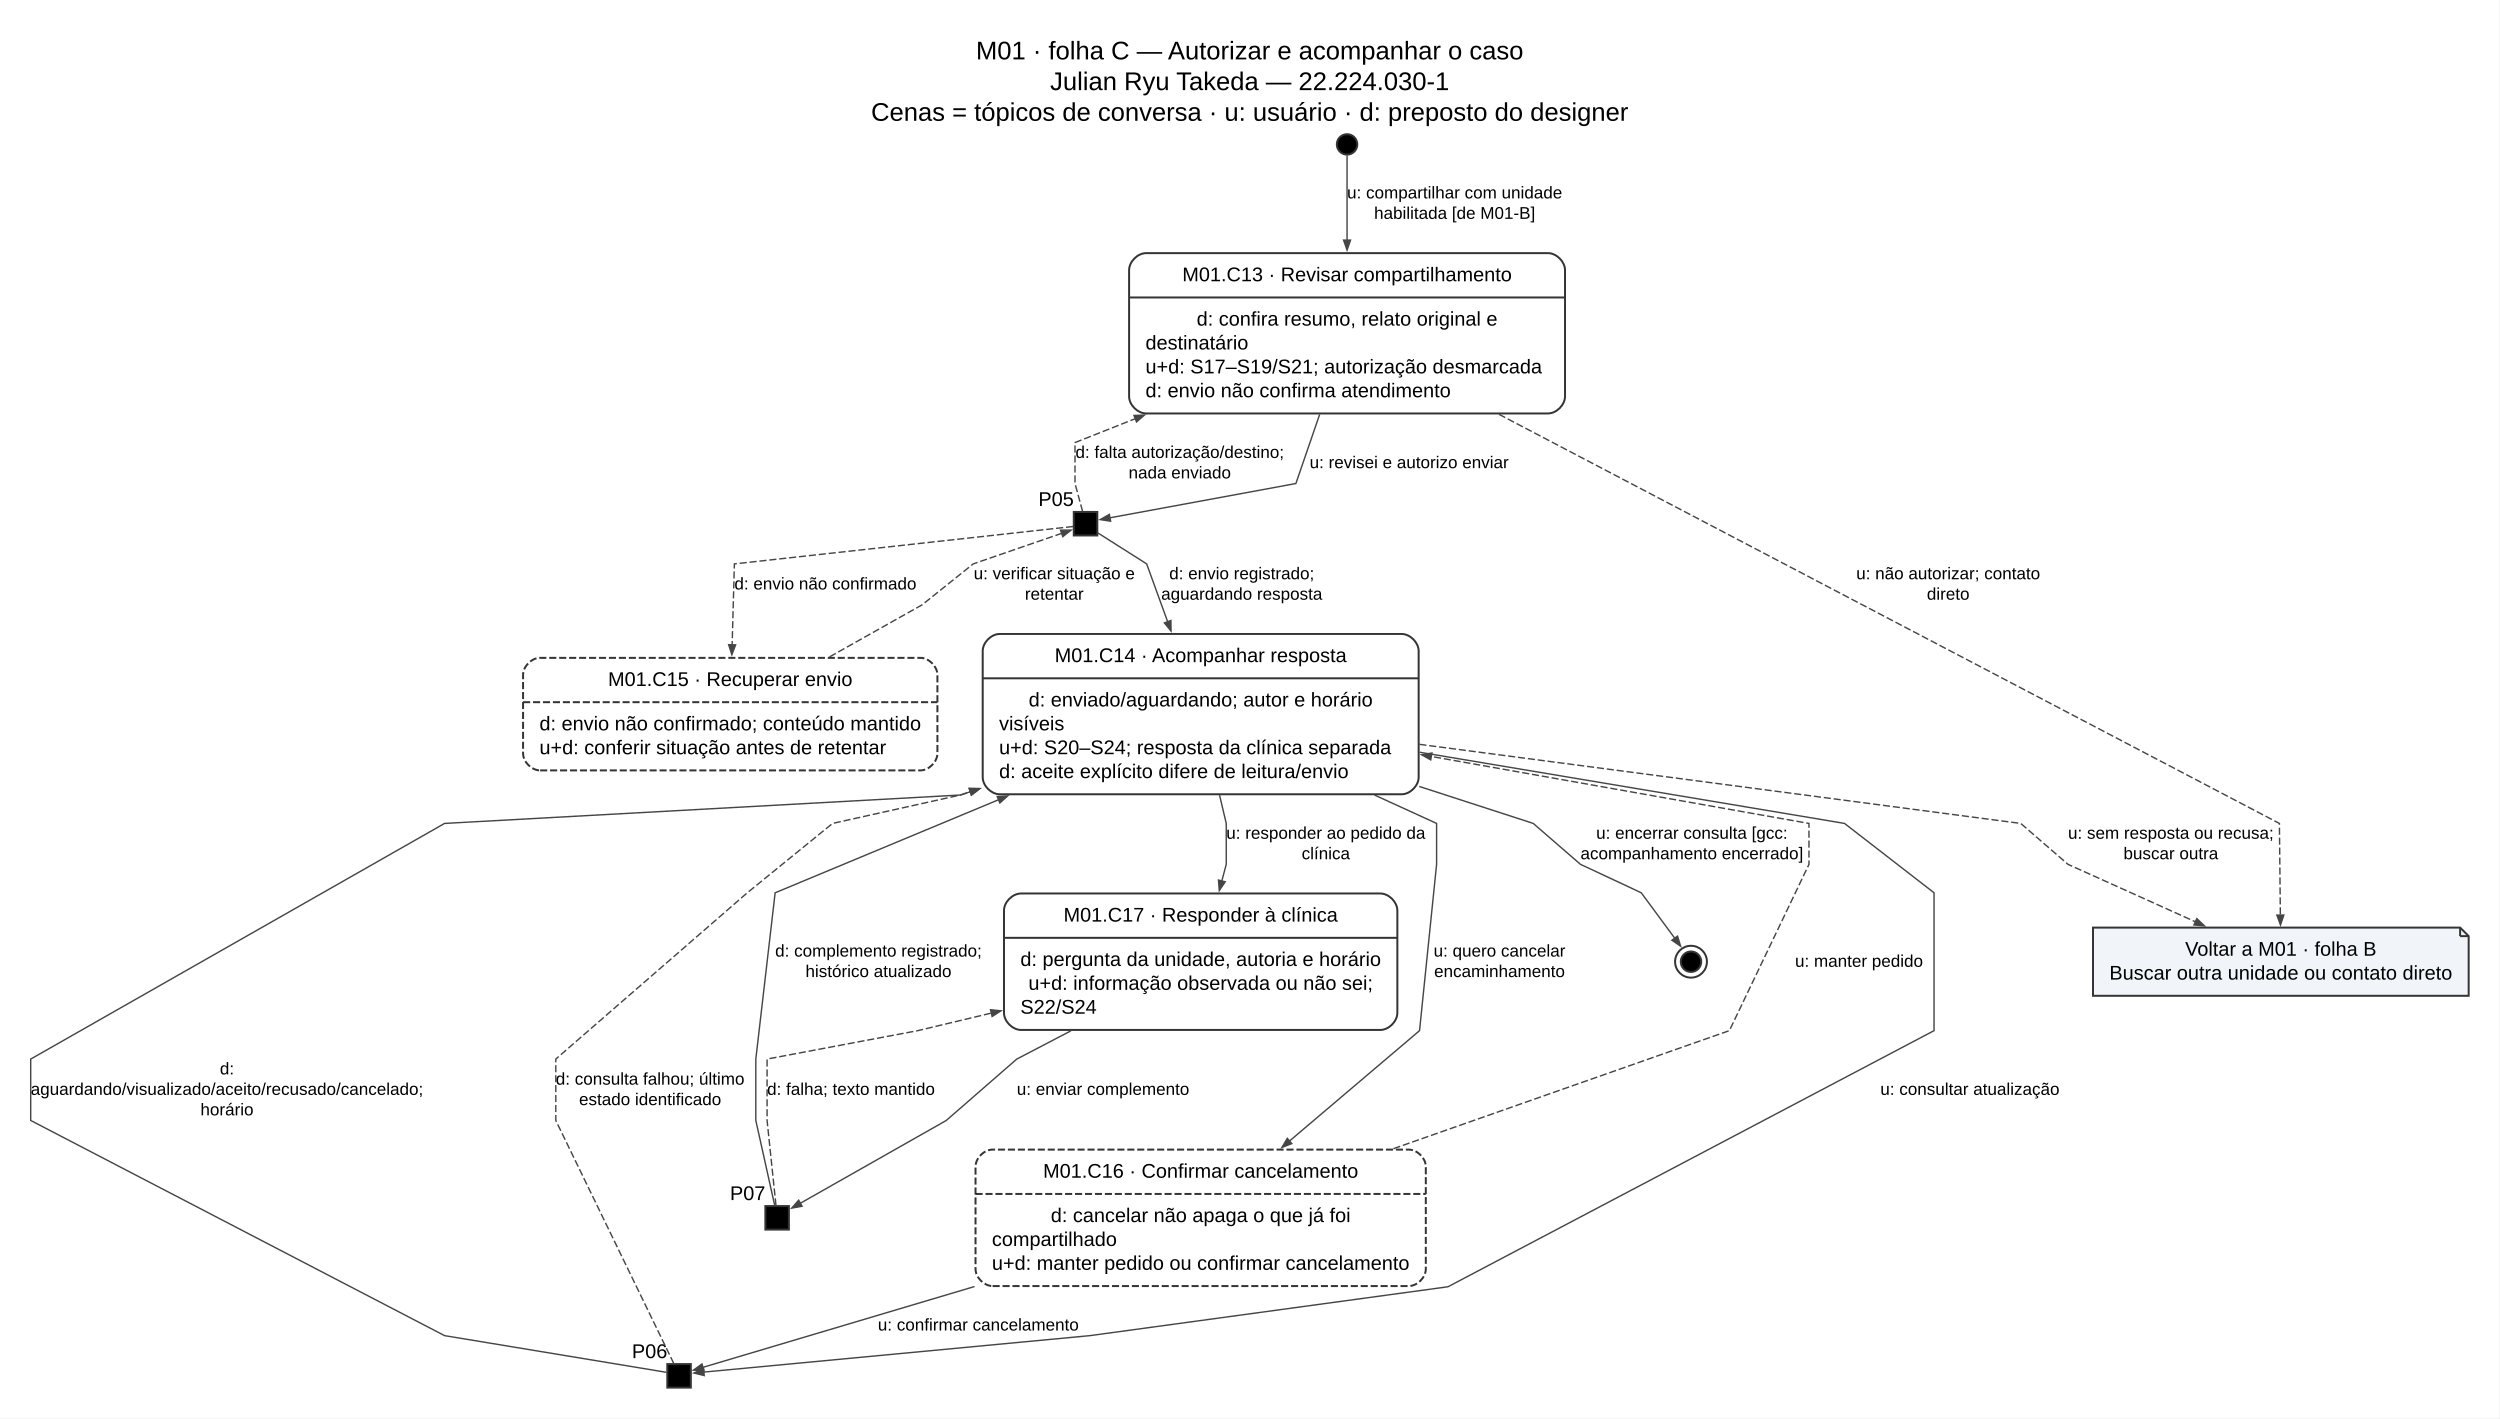
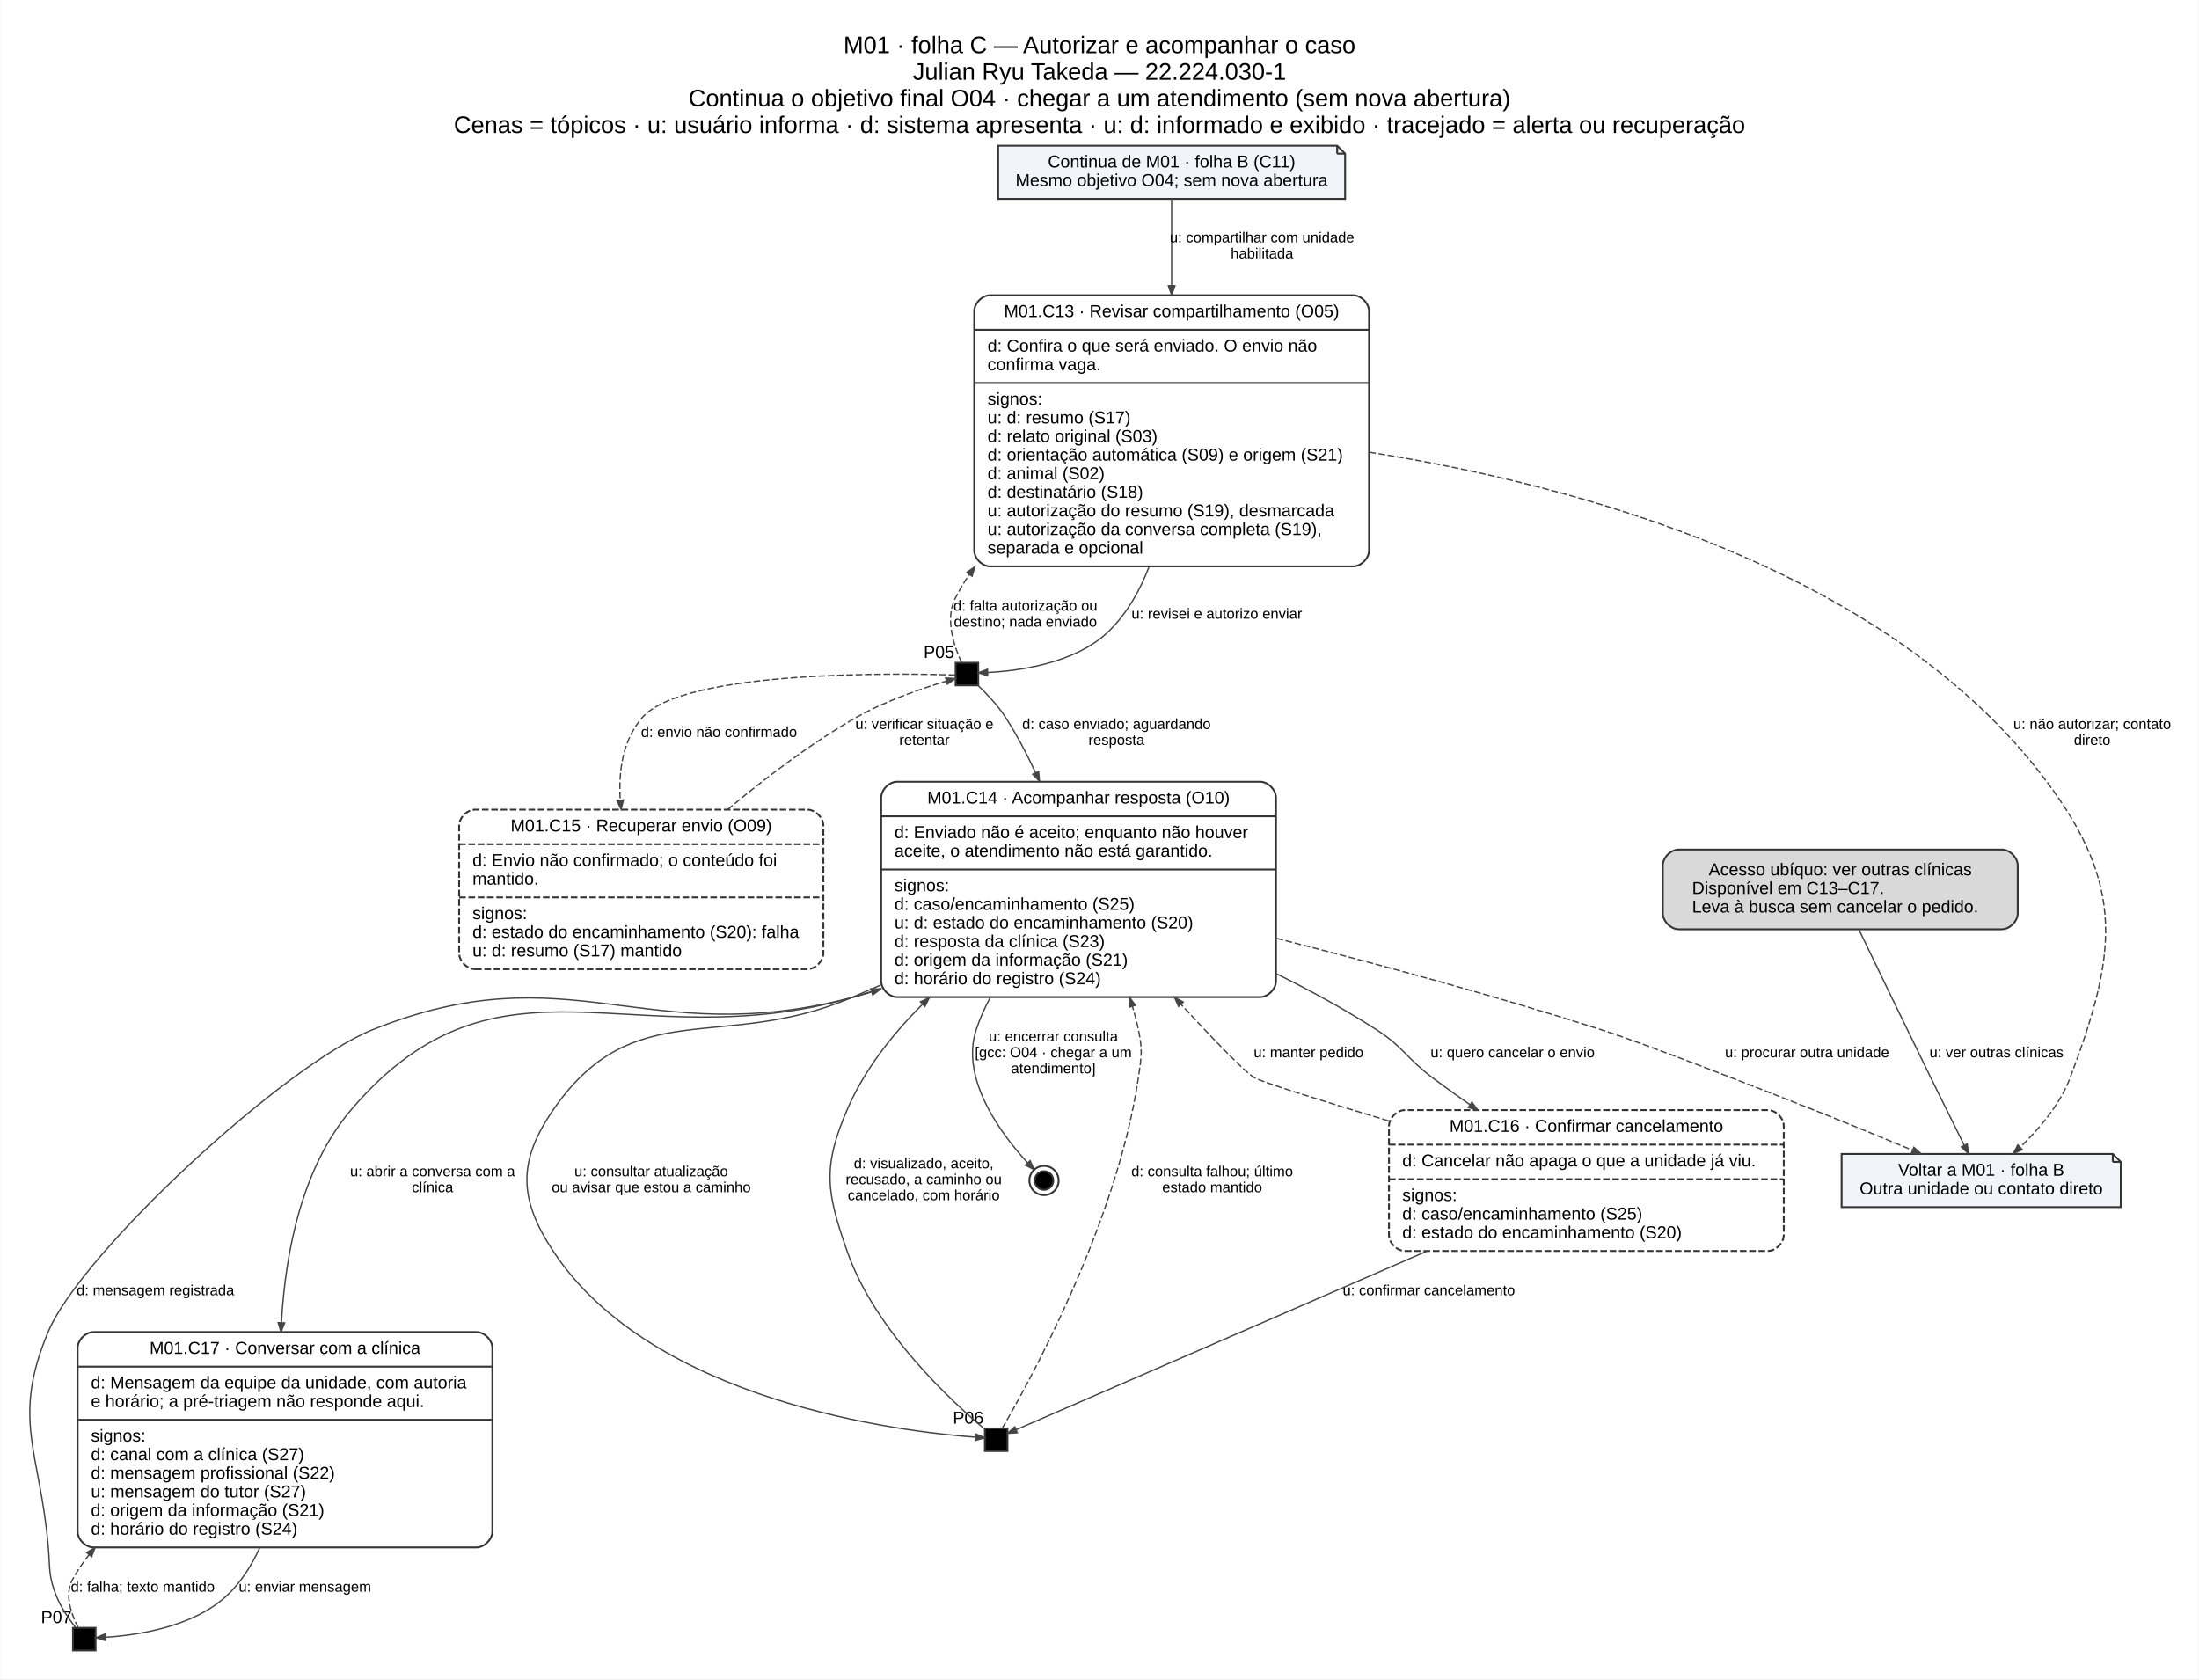
- <svg xmlns="http://www.w3.org/2000/svg" width="1759pt" height="998pt" viewBox="0.00 0.00 1759.00 998.00">
-   <g id="graph0" class="graph" transform="scale(1 1) rotate(0) translate(21.6 976.32)">
-     <polygon fill="white" stroke="none" points="-21.6,21.6 -21.6,-976.32 1736.95,-976.32 1736.95,21.6 -21.6,21.6" />
-     <text xml:space="preserve" text-anchor="middle" x="857.68" y="-934.52" font-family="Arial" font-size="18.00">M01 · folha C — Autorizar e acompanhar o caso</text>
-     <text xml:space="preserve" text-anchor="middle" x="857.68" y="-912.92" font-family="Arial" font-size="18.00">Julian Ryu Takeda — 22.224.030-1</text>
-     <text xml:space="preserve" text-anchor="middle" x="857.68" y="-891.32" font-family="Arial" font-size="18.00">Cenas = tópicos de conversa · u: usuário · d: preposto do designer</text>
+ <svg xmlns="http://www.w3.org/2000/svg" width="1654pt" height="1263pt" viewBox="0.00 0.00 1653.73 1263.20">
+   <g id="graph0" class="graph" transform="scale(1 1) rotate(0) translate(21.6 1241.6)">
+     <polygon fill="white" stroke="transparent" points="-21.6,21.6 -21.6,-1241.6 1632.13,-1241.6 1632.13,21.6 -21.6,21.6" />
+     <text text-anchor="middle" x="805.27" y="-1201.6" font-family="Arial" font-size="18.00">M01 · folha C — Autorizar e acompanhar o caso</text>
+     <text text-anchor="middle" x="805.27" y="-1181.6" font-family="Arial" font-size="18.00">Julian Ryu Takeda — 22.224.030-1</text>
+     <text text-anchor="middle" x="805.27" y="-1161.6" font-family="Arial" font-size="18.00">Continua o objetivo final O04 · chegar a um atendimento (sem nova abertura)</text>
+     <text text-anchor="middle" x="805.27" y="-1141.6" font-family="Arial" font-size="18.00">Cenas = tópicos · u: usuário informa · d: sistema apresenta · u: d: informado e exibido · tracejado = alerta ou recuperação</text>
    <g id="node1" class="node">
-       <path fill="none" stroke="#343434" stroke-width="1.4" d="M784.83,-685.42C784.83,-685.42 1067.55,-685.42 1067.55,-685.42 1073.55,-685.42 1079.55,-691.42 1079.55,-697.42 1079.55,-697.42 1079.55,-786.22 1079.55,-786.22 1079.55,-792.22 1073.55,-798.22 1067.55,-798.22 1067.55,-798.22 784.83,-798.22 784.83,-798.22 778.83,-798.22 772.83,-792.22 772.83,-786.22 772.83,-786.22 772.83,-697.42 772.83,-697.42 772.83,-691.42 778.83,-685.42 784.83,-685.42" />
-       <text xml:space="preserve" text-anchor="middle" x="926.19" y="-778.42" font-family="Arial" font-size="14.00">M01.C13 · Revisar compartilhamento</text>
-       <polyline fill="none" stroke="#343434" stroke-width="1.4" points="772.83,-767.02 1079.55,-767.02" />
-       <text xml:space="preserve" text-anchor="middle" x="926.19" y="-747.22" font-family="Arial" font-size="14.00">d: confira resumo, relato original e</text>
-       <text xml:space="preserve" text-anchor="start" x="784.35" y="-730.42" font-family="Arial" font-size="14.00">destinatário</text>
-       <text xml:space="preserve" text-anchor="start" x="784.35" y="-713.62" font-family="Arial" font-size="14.00">u+d: S17–S19/S21; autorização desmarcada</text>
-       <text xml:space="preserve" text-anchor="start" x="784.35" y="-696.82" font-family="Arial" font-size="14.00">d: envio não confirma atendimento</text>
+       <polygon fill="#f1f5f9" stroke="#343434" stroke-width="1.4" points="984.03,-1132 729.03,-1132 729.03,-1092 990.03,-1092 990.03,-1126 984.03,-1132" />
+       <polyline fill="none" stroke="#343434" stroke-width="1.4" points="984.03,-1132 984.03,-1126 " />
+       <polyline fill="none" stroke="#343434" stroke-width="1.4" points="990.03,-1126 984.03,-1126 " />
+       <text text-anchor="middle" x="859.53" y="-1115.6" font-family="Arial" font-size="13.00">Continua de M01 · folha B (C11)</text>
+       <text text-anchor="middle" x="859.53" y="-1101.6" font-family="Arial" font-size="13.00">Mesmo objetivo O04; sem nova abertura</text>
+     </g>
+     <g id="node2" class="node">
+       <path fill="none" stroke="#343434" stroke-width="1.4" d="M723.03,-815.5C723.03,-815.5 996.03,-815.5 996.03,-815.5 1002.03,-815.5 1008.03,-821.5 1008.03,-827.5 1008.03,-827.5 1008.03,-1007.5 1008.03,-1007.5 1008.03,-1013.5 1002.03,-1019.5 996.03,-1019.5 996.03,-1019.5 723.03,-1019.5 723.03,-1019.5 717.03,-1019.5 711.03,-1013.5 711.03,-1007.5 711.03,-1007.5 711.03,-827.5 711.03,-827.5 711.03,-821.5 717.03,-815.5 723.03,-815.5" />
+       <text text-anchor="middle" x="859.53" y="-1003.1" font-family="Arial" font-size="13.00">M01.C13 · Revisar compartilhamento (O05)</text>
+       <polyline fill="none" stroke="#343434" stroke-width="1.4" points="711.03,-993.5 1008.03,-993.5 " />
+       <text text-anchor="start" x="721.03" y="-977.1" font-family="Arial" font-size="13.00">d: Confira o que será enviado. O envio não</text>
+       <text text-anchor="start" x="721.03" y="-963.1" font-family="Arial" font-size="13.00"> confirma vaga.</text>
+       <polyline fill="none" stroke="#343434" stroke-width="1.4" points="711.03,-953.5 1008.03,-953.5 " />
+       <text text-anchor="start" x="721.03" y="-937.1" font-family="Arial" font-size="13.00">signos:</text>
+       <text text-anchor="start" x="721.03" y="-923.1" font-family="Arial" font-size="13.00">u: d: resumo (S17)</text>
+       <text text-anchor="start" x="721.03" y="-909.1" font-family="Arial" font-size="13.00">d: relato original (S03)</text>
+       <text text-anchor="start" x="721.03" y="-895.1" font-family="Arial" font-size="13.00">d: orientação automática (S09) e origem (S21)</text>
+       <text text-anchor="start" x="721.03" y="-881.1" font-family="Arial" font-size="13.00">d: animal (S02)</text>
+       <text text-anchor="start" x="721.03" y="-867.1" font-family="Arial" font-size="13.00">d: destinatário (S18)</text>
+       <text text-anchor="start" x="721.03" y="-853.1" font-family="Arial" font-size="13.00">u: autorização do resumo (S19), desmarcada</text>
+       <text text-anchor="start" x="721.03" y="-839.1" font-family="Arial" font-size="13.00">u: autorização da conversa completa (S19),</text>
+       <text text-anchor="start" x="721.03" y="-825.1" font-family="Arial" font-size="13.00"> separada e opcional</text>
+     </g>
+     <g id="edge1" class="edge">
+       <path fill="none" stroke="#454545" d="M859.53,-1091.84C859.53,-1075.93 859.53,-1051.92 859.53,-1026.79" />
+       <polygon fill="#454545" stroke="#454545" points="861.98,-1026.68 859.53,-1019.68 857.08,-1026.68 861.98,-1026.68" />
+       <text text-anchor="middle" x="927.53" y="-1059.2" font-family="Arial" font-size="11.00">u: compartilhar com unidade</text>
+       <text text-anchor="middle" x="927.53" y="-1047.2" font-family="Arial" font-size="11.00">habilitada</text>
    </g>
    <g id="node3" class="node">
-       <polygon fill="black" stroke="#343434" stroke-width="1.4" points="750.47,-616.12 733.91,-616.12 733.91,-599.56 750.47,-599.56 750.47,-616.12" />
-       <text xml:space="preserve" text-anchor="middle" x="721.46" y="-620.32" font-family="Arial" font-size="14.00">P05</text>
+       <polygon fill="black" stroke="#343434" stroke-width="1.4" points="714.03,-743 697.03,-743 697.03,-726 714.03,-726 714.03,-743" />
+       <text text-anchor="middle" x="684.53" y="-746.6" font-family="Arial" font-size="13.00">P05</text>
+     </g>
+     <g id="edge2" class="edge">
+       <path fill="none" stroke="#454545" d="M842.53,-815.17C835.66,-797.32 826.03,-780.25 812.53,-767 787.46,-742.38 744.16,-736.84 721.08,-735.69" />
+       <polygon fill="#454545" stroke="#454545" points="721.16,-733.25 714.08,-735.46 720.99,-738.14 721.16,-733.25" />
+       <text text-anchor="middle" x="893.53" y="-776.2" font-family="Arial" font-size="11.00">u: revisei e autorizo enviar</text>
+     </g>
+     <g id="node11" class="node">
+       <polygon fill="#f1f5f9" stroke="#343434" stroke-width="1.4" points="1567.53,-373.5 1363.53,-373.5 1363.53,-333.5 1573.53,-333.5 1573.53,-367.5 1567.53,-373.5" />
+       <polyline fill="none" stroke="#343434" stroke-width="1.4" points="1567.53,-373.5 1567.53,-367.5 " />
+       <polyline fill="none" stroke="#343434" stroke-width="1.4" points="1573.53,-367.5 1567.53,-367.5 " />
+       <text text-anchor="middle" x="1468.53" y="-357.1" font-family="Arial" font-size="13.00">Voltar a M01 · folha B</text>
+       <text text-anchor="middle" x="1468.53" y="-343.1" font-family="Arial" font-size="13.00">Outra unidade ou contato direto</text>
+     </g>
+     <g id="edge15" class="edge">
+       <path fill="none" stroke="#454545" stroke-dasharray="5,2" d="M1008.26,-901.4C1162.29,-877.23 1396.96,-814.74 1517.53,-654 1577.2,-574.46 1570.53,-524.07 1535.53,-431 1527.9,-410.69 1512.15,-392.25 1497.84,-378.56" />
+       <polygon fill="#454545" stroke="#454545" points="1499.45,-376.71 1492.65,-373.74 1496.11,-380.3 1499.45,-376.71" />
+       <text text-anchor="middle" x="1552.03" y="-693.2" font-family="Arial" font-size="11.00">u: não autorizar; contato</text>
+       <text text-anchor="middle" x="1552.03" y="-681.2" font-family="Arial" font-size="11.00">direto</text>
+     </g>
+     <g id="edge3" class="edge">
+       <path fill="none" stroke="#454545" stroke-dasharray="5,2" d="M701.57,-743.1C696.38,-754.2 688.78,-775.24 696.53,-791 699.67,-797.37 703.3,-803.51 707.33,-809.41" />
+       <polygon fill="#454545" stroke="#454545" points="705.42,-810.96 711.49,-815.23 709.41,-808.11 705.42,-810.96" />
+       <text text-anchor="middle" x="749.53" y="-782.2" font-family="Arial" font-size="11.00">d: falta autorização ou</text>
+       <text text-anchor="middle" x="749.53" y="-770.2" font-family="Arial" font-size="11.00">destino; nada enviado</text>
+     </g>
+     <g id="node6" class="node">
+       <path fill="none" stroke="#343434" stroke-width="1.4" d="M653.03,-491.5C653.03,-491.5 926.03,-491.5 926.03,-491.5 932.03,-491.5 938.03,-497.5 938.03,-503.5 938.03,-503.5 938.03,-641.5 938.03,-641.5 938.03,-647.5 932.03,-653.5 926.03,-653.5 926.03,-653.5 653.03,-653.5 653.03,-653.5 647.03,-653.5 641.03,-647.5 641.03,-641.5 641.03,-641.5 641.03,-503.5 641.03,-503.5 641.03,-497.5 647.03,-491.5 653.03,-491.5" />
+       <text text-anchor="middle" x="789.53" y="-637.1" font-family="Arial" font-size="13.00">M01.C14 · Acompanhar resposta (O10)</text>
+       <polyline fill="none" stroke="#343434" stroke-width="1.4" points="641.03,-627.5 938.03,-627.5 " />
+       <text text-anchor="start" x="651.03" y="-611.1" font-family="Arial" font-size="13.00">d: Enviado não é aceito; enquanto não houver</text>
+       <text text-anchor="start" x="651.03" y="-597.1" font-family="Arial" font-size="13.00"> aceite, o atendimento não está garantido.</text>
+       <polyline fill="none" stroke="#343434" stroke-width="1.4" points="641.03,-587.5 938.03,-587.5 " />
+       <text text-anchor="start" x="651.03" y="-571.1" font-family="Arial" font-size="13.00">signos:</text>
+       <text text-anchor="start" x="651.03" y="-557.1" font-family="Arial" font-size="13.00">d: caso/encaminhamento (S25)</text>
+       <text text-anchor="start" x="651.03" y="-543.1" font-family="Arial" font-size="13.00">u: d: estado do encaminhamento (S20)</text>
+       <text text-anchor="start" x="651.03" y="-529.1" font-family="Arial" font-size="13.00">d: resposta da clínica (S23)</text>
+       <text text-anchor="start" x="651.03" y="-515.1" font-family="Arial" font-size="13.00">d: origem da informação (S21)</text>
+       <text text-anchor="start" x="651.03" y="-501.1" font-family="Arial" font-size="13.00">d: horário do registro (S24)</text>
+     </g>
+     <g id="edge6" class="edge">
+       <path fill="none" stroke="#454545" d="M713.99,-725.85C720.27,-719.83 728.72,-710.99 734.53,-702 742.88,-689.1 750.46,-674.73 757.14,-660.39" />
+       <polygon fill="#454545" stroke="#454545" points="759.47,-661.2 760.15,-653.81 755.01,-659.16 759.47,-661.2" />
+       <text text-anchor="middle" x="818.03" y="-693.2" font-family="Arial" font-size="11.00">d: caso enviado; aguardando</text>
+       <text text-anchor="middle" x="818.03" y="-681.2" font-family="Arial" font-size="11.00">resposta</text>
+     </g>
+     <g id="node7" class="node">
+       <path fill="none" stroke="#343434" stroke-width="1.4" stroke-dasharray="5,2" d="M335.53,-512.5C335.53,-512.5 585.53,-512.5 585.53,-512.5 591.53,-512.5 597.53,-518.5 597.53,-524.5 597.53,-524.5 597.53,-620.5 597.53,-620.5 597.53,-626.5 591.53,-632.5 585.53,-632.5 585.53,-632.5 335.53,-632.5 335.53,-632.5 329.53,-632.5 323.53,-626.5 323.53,-620.5 323.53,-620.5 323.53,-524.5 323.53,-524.5 323.53,-518.5 329.53,-512.5 335.53,-512.5" />
+       <text text-anchor="middle" x="460.53" y="-616.1" font-family="Arial" font-size="13.00">M01.C15 · Recuperar envio (O09)</text>
+       <polyline fill="none" stroke="#343434" stroke-width="1.4" stroke-dasharray="5,2" points="323.53,-606.5 597.53,-606.5 " />
+       <text text-anchor="start" x="333.53" y="-590.1" font-family="Arial" font-size="13.00">d: Envio não confirmado; o conteúdo foi</text>
+       <text text-anchor="start" x="333.53" y="-576.1" font-family="Arial" font-size="13.00"> mantido.</text>
+       <polyline fill="none" stroke="#343434" stroke-width="1.4" stroke-dasharray="5,2" points="323.53,-566.5 597.53,-566.5 " />
+       <text text-anchor="start" x="333.53" y="-550.1" font-family="Arial" font-size="13.00">signos:</text>
+       <text text-anchor="start" x="333.53" y="-536.1" font-family="Arial" font-size="13.00">d: estado do encaminhamento (S20): falha</text>
+       <text text-anchor="start" x="333.53" y="-522.1" font-family="Arial" font-size="13.00">u: d: resumo (S17) mantido</text>
    </g>
    <g id="edge4" class="edge">
-       <path fill="none" stroke="#454545" d="M906.93,-684.79C898.37,-659.9 890.19,-636.12 890.19,-636.12 890.19,-636.12 798.21,-619.17 759.27,-611.99" />
-       <polygon fill="#454545" stroke="#454545" points="759.82,-609.6 752.5,-610.74 758.94,-614.42 759.82,-609.6" />
-       <text xml:space="preserve" text-anchor="middle" x="969.88" y="-646.92" font-family="Arial" font-size="12.00">u: revisei e autorizo enviar</text>
+       <path fill="none" stroke="#454545" stroke-dasharray="5,2" d="M696.8,-733.82C657.01,-735.06 493.33,-737.88 461.53,-702 446.71,-685.28 443.34,-661.97 444.72,-639.79" />
+       <polygon fill="#454545" stroke="#454545" points="447.17,-639.82 445.33,-632.64 442.29,-639.4 447.17,-639.82" />
+       <text text-anchor="middle" x="519.03" y="-687.2" font-family="Arial" font-size="11.00">d: envio não confirmado</text>
+     </g>
+     <g id="node4" class="node">
+       <polygon fill="black" stroke="#343434" stroke-width="1.4" points="736.03,-167 719.03,-167 719.03,-150 736.03,-150 736.03,-167" />
+       <text text-anchor="middle" x="706.53" y="-170.6" font-family="Arial" font-size="13.00">P06</text>
+     </g>
+     <g id="edge8" class="edge">
+       <path fill="none" stroke="#454545" d="M718.81,-166.54C696.34,-185.33 636.75,-239.34 615.53,-300 599.83,-344.89 596.72,-363.32 615.53,-407 628.22,-436.46 649.07,-463.11 672.01,-485.96" />
+       <polygon fill="#454545" stroke="#454545" points="670.53,-487.94 677.25,-491.08 673.95,-484.43 670.53,-487.94" />
+       <text text-anchor="middle" x="673.03" y="-362.7" font-family="Arial" font-size="11.00">d: visualizado, aceito,</text>
+       <text text-anchor="middle" x="673.03" y="-350.7" font-family="Arial" font-size="11.00">recusado, a caminho ou</text>
+       <text text-anchor="middle" x="673.03" y="-338.7" font-family="Arial" font-size="11.00">cancelado, com horário</text>
+     </g>
+     <g id="edge9" class="edge">
+       <path fill="none" stroke="#454545" stroke-dasharray="5,2" d="M732.08,-167.12C750.38,-198.37 818.39,-320.2 834.53,-431 836.84,-446.83 837.76,-451.33 834.53,-467 833.34,-472.77 831.82,-478.62 830.06,-484.44" />
+       <polygon fill="#454545" stroke="#454545" points="827.68,-483.84 827.88,-491.26 832.34,-485.33 827.68,-483.84" />
+       <text text-anchor="middle" x="890.03" y="-356.7" font-family="Arial" font-size="11.00">d: consulta falhou; último</text>
+       <text text-anchor="middle" x="890.03" y="-344.7" font-family="Arial" font-size="11.00">estado mantido</text>
+     </g>
+     <g id="node5" class="node">
+       <polygon fill="black" stroke="#343434" stroke-width="1.4" points="50.03,-17 33.03,-17 33.03,0 50.03,0 50.03,-17" />
+       <text text-anchor="middle" x="20.53" y="-20.6" font-family="Arial" font-size="13.00">P07</text>
+     </g>
+     <g id="edge13" class="edge">
+       <path fill="none" stroke="#454545" d="M34.99,-17.26C30.22,-23.33 24.01,-32.2 20.53,-41 14.57,-56.08 15.87,-60.83 14.53,-77 8.56,-149.2 -13.68,-173.28 14.53,-240 39.53,-299.11 191.79,-440.29 258.53,-467 407.41,-526.58 463.29,-450.82 618.53,-491 623.56,-492.3 628.61,-493.75 633.67,-495.32" />
+       <polygon fill="#454545" stroke="#454545" points="633.17,-497.73 640.58,-497.53 634.67,-493.06 633.17,-497.73" />
+       <text text-anchor="middle" x="95.03" y="-267.2" font-family="Arial" font-size="11.00">d: mensagem registrada</text>
+     </g>
+     <g id="node9" class="node">
+       <path fill="none" stroke="#343434" stroke-width="1.4" d="M48.53,-77.5C48.53,-77.5 336.53,-77.5 336.53,-77.5 342.53,-77.5 348.53,-83.5 348.53,-89.5 348.53,-89.5 348.53,-227.5 348.53,-227.5 348.53,-233.5 342.53,-239.5 336.53,-239.5 336.53,-239.5 48.53,-239.5 48.53,-239.5 42.53,-239.5 36.53,-233.5 36.53,-227.5 36.53,-227.5 36.53,-89.5 36.53,-89.5 36.53,-83.5 42.53,-77.5 48.53,-77.5" />
+       <text text-anchor="middle" x="192.53" y="-223.1" font-family="Arial" font-size="13.00">M01.C17 · Conversar com a clínica</text>
+       <polyline fill="none" stroke="#343434" stroke-width="1.4" points="36.53,-213.5 348.53,-213.5 " />
+       <text text-anchor="start" x="46.53" y="-197.1" font-family="Arial" font-size="13.00">d: Mensagem da equipe da unidade, com autoria</text>
+       <text text-anchor="start" x="46.53" y="-183.1" font-family="Arial" font-size="13.00"> e horário; a pré-triagem não responde aqui.</text>
+       <polyline fill="none" stroke="#343434" stroke-width="1.4" points="36.53,-173.5 348.53,-173.5 " />
+       <text text-anchor="start" x="46.53" y="-157.1" font-family="Arial" font-size="13.00">signos:</text>
+       <text text-anchor="start" x="46.53" y="-143.1" font-family="Arial" font-size="13.00">d: canal com a clínica (S27)</text>
+       <text text-anchor="start" x="46.53" y="-129.1" font-family="Arial" font-size="13.00">d: mensagem profissional (S22)</text>
+       <text text-anchor="start" x="46.53" y="-115.1" font-family="Arial" font-size="13.00">u: mensagem do tutor (S27)</text>
+       <text text-anchor="start" x="46.53" y="-101.1" font-family="Arial" font-size="13.00">d: origem da informação (S21)</text>
+       <text text-anchor="start" x="46.53" y="-87.1" font-family="Arial" font-size="13.00">d: horário do registro (S24)</text>
+     </g>
+     <g id="edge12" class="edge">
+       <path fill="none" stroke="#454545" stroke-dasharray="5,2" d="M37.06,-17.03C32.31,-26.07 26.29,-41.47 32.53,-53 36.16,-59.7 40.43,-66.04 45.18,-72.03" />
+       <polygon fill="#454545" stroke="#454545" points="43.32,-73.63 49.69,-77.43 47.09,-70.49 43.32,-73.63" />
+       <text text-anchor="middle" x="85.53" y="-44.2" font-family="Arial" font-size="11.00">d: falha; texto mantido</text>
+     </g>
+     <g id="edge7" class="edge">
+       <path fill="none" stroke="#454545" d="M640.64,-500.53C633.19,-497.26 625.79,-494.06 618.53,-491 520.58,-449.66 455.1,-494.39 394.53,-407 367.45,-367.91 368.24,-339.63 394.53,-300 469.75,-186.62 656.45,-164.51 711.82,-160.4" />
+       <polygon fill="#454545" stroke="#454545" points="712.19,-162.83 719.01,-159.91 711.86,-157.94 712.19,-162.83" />
+       <text text-anchor="middle" x="468.03" y="-356.7" font-family="Arial" font-size="11.00">u: consultar atualização</text>
+       <text text-anchor="middle" x="468.03" y="-344.7" font-family="Arial" font-size="11.00">ou avisar que estou a caminho</text>
+     </g>
+     <g id="node8" class="node">
+       <path fill="none" stroke="#343434" stroke-width="1.4" stroke-dasharray="5,2" d="M1035.03,-300.5C1035.03,-300.5 1308.03,-300.5 1308.03,-300.5 1314.03,-300.5 1320.03,-306.5 1320.03,-312.5 1320.03,-312.5 1320.03,-394.5 1320.03,-394.5 1320.03,-400.5 1314.03,-406.5 1308.03,-406.5 1308.03,-406.5 1035.03,-406.5 1035.03,-406.5 1029.03,-406.5 1023.03,-400.5 1023.03,-394.5 1023.03,-394.5 1023.03,-312.5 1023.03,-312.5 1023.03,-306.5 1029.03,-300.5 1035.03,-300.5" />
+       <text text-anchor="middle" x="1171.53" y="-390.1" font-family="Arial" font-size="13.00">M01.C16 · Confirmar cancelamento</text>
+       <polyline fill="none" stroke="#343434" stroke-width="1.4" stroke-dasharray="5,2" points="1023.03,-380.5 1320.03,-380.5 " />
+       <text text-anchor="start" x="1033.03" y="-364.1" font-family="Arial" font-size="13.00">d: Cancelar não apaga o que a unidade já viu.</text>
+       <polyline fill="none" stroke="#343434" stroke-width="1.4" stroke-dasharray="5,2" points="1023.03,-354.5 1320.03,-354.5 " />
+       <text text-anchor="start" x="1033.03" y="-338.1" font-family="Arial" font-size="13.00">signos:</text>
+       <text text-anchor="start" x="1033.03" y="-324.1" font-family="Arial" font-size="13.00">d: caso/encaminhamento (S25)</text>
+       <text text-anchor="start" x="1033.03" y="-310.1" font-family="Arial" font-size="13.00">d: estado do encaminhamento (S20)</text>
+     </g>
+     <g id="edge16" class="edge">
+       <path fill="none" stroke="#454545" d="M938.1,-509.17C963.91,-496.4 990,-482.17 1013.53,-467 1034.2,-453.68 1035.9,-445.8 1055.53,-431 1064.55,-424.21 1074.14,-417.34 1083.8,-410.66" />
+       <polygon fill="#454545" stroke="#454545" points="1085.44,-412.5 1089.82,-406.52 1082.67,-408.47 1085.44,-412.5" />
+       <text text-anchor="middle" x="1116.03" y="-446.2" font-family="Arial" font-size="11.00">u: quero cancelar o envio</text>
+     </g>
+     <g id="edge10" class="edge">
+       <path fill="none" stroke="#454545" d="M640.95,-498.11C633.45,-495.5 625.95,-493.1 618.53,-491 453.79,-444.32 353.98,-537 242.53,-407 204.93,-363.14 192.79,-298.83 189.87,-246.77" />
+       <polygon fill="#454545" stroke="#454545" points="192.3,-246.38 189.51,-239.5 187.41,-246.61 192.3,-246.38" />
+       <text text-anchor="middle" x="303.53" y="-356.7" font-family="Arial" font-size="11.00">u: abrir a conversa com a</text>
+       <text text-anchor="middle" x="303.53" y="-344.7" font-family="Arial" font-size="11.00">clínica</text>
+     </g>
+     <g id="edge14" class="edge">
+       <path fill="none" stroke="#454545" stroke-dasharray="5,2" d="M938.46,-535.68C1012.37,-516.94 1102.7,-492.6 1182.53,-467 1218.49,-455.47 1306.41,-420.88 1341.53,-407 1366.37,-397.18 1393.77,-385.91 1416.75,-376.34" />
+       <polygon fill="#454545" stroke="#454545" points="1417.9,-378.51 1423.41,-373.55 1416.01,-373.99 1417.9,-378.51" />
+       <text text-anchor="middle" x="1337.53" y="-446.2" font-family="Arial" font-size="11.00">u: procurar outra unidade</text>
+     </g>
+     <g id="node12" class="node">
+       <ellipse fill="black" stroke="#343434" stroke-width="1.4" cx="763.53" cy="-353.5" rx="7" ry="7" />
+       <ellipse fill="none" stroke="#343434" stroke-width="1.4" cx="763.53" cy="-353.5" rx="11" ry="11" />
+     </g>
+     <g id="edge20" class="edge">
+       <path fill="none" stroke="#454545" d="M723.1,-491.23C718.88,-483.37 715.24,-475.24 712.53,-467 700.11,-429.2 732.49,-387.09 751.25,-366.78" />
+       <polygon fill="#454545" stroke="#454545" points="753.08,-368.41 756.13,-361.65 749.53,-365.03 753.08,-368.41" />
+       <text text-anchor="middle" x="770.53" y="-458.2" font-family="Arial" font-size="11.00">u: encerrar consulta</text>
+       <text text-anchor="middle" x="770.53" y="-446.2" font-family="Arial" font-size="11.00">[gcc: O04 · chegar a um</text>
+       <text text-anchor="middle" x="770.53" y="-434.2" font-family="Arial" font-size="11.00">atendimento]</text>
+     </g>
+     <g id="edge5" class="edge">
+       <path fill="none" stroke="#454545" stroke-dasharray="5,2" d="M525.39,-632.51C553.78,-656.27 588.36,-682.58 622.53,-702 644.61,-714.54 672.65,-723.99 689.83,-729.13" />
+       <polygon fill="#454545" stroke="#454545" points="689.5,-731.58 696.9,-731.18 690.87,-726.88 689.5,-731.58" />
+       <text text-anchor="middle" x="673.53" y="-693.2" font-family="Arial" font-size="11.00">u: verificar situação e</text>
+       <text text-anchor="middle" x="673.53" y="-681.2" font-family="Arial" font-size="11.00">retentar</text>
+     </g>
+     <g id="edge18" class="edge">
+       <path fill="none" stroke="#454545" d="M1051.67,-300.4C942.23,-252.83 790.43,-186.84 742.59,-166.05" />
+       <polygon fill="#454545" stroke="#454545" points="743.46,-163.75 736.07,-163.21 741.51,-168.25 743.46,-163.75" />
+       <text text-anchor="middle" x="1053.03" y="-267.2" font-family="Arial" font-size="11.00">u: confirmar cancelamento</text>
+     </g>
+     <g id="edge17" class="edge">
+       <path fill="none" stroke="#454545" stroke-dasharray="5,2" d="M1022.69,-398.4C972.04,-413.64 926.74,-427.76 921.53,-431 914.21,-435.56 891.36,-459.25 866.69,-485.91" />
+       <polygon fill="#454545" stroke="#454545" points="864.69,-484.47 861.74,-491.28 868.29,-487.79 864.69,-484.47" />
+       <text text-anchor="middle" x="962.53" y="-446.2" font-family="Arial" font-size="11.00">u: manter pedido</text>
+     </g>
+     <g id="edge11" class="edge">
+       <path fill="none" stroke="#454545" d="M173.63,-77.47C167.47,-63.91 159.31,-51 148.53,-41 123.01,-17.32 80.56,-11.36 57.55,-9.92" />
+       <polygon fill="#454545" stroke="#454545" points="57.39,-7.46 50.28,-9.57 57.15,-12.35 57.39,-7.46" />
+       <text text-anchor="middle" x="207.53" y="-44.2" font-family="Arial" font-size="11.00">u: enviar mensagem</text>
    </g>
    <g id="node10" class="node">
-       <polygon fill="#f1f5f9" stroke="#343434" stroke-width="1.4" points="1709.35,-323.66 1451.04,-323.66 1451.04,-275.66 1715.35,-275.66 1715.35,-317.66 1709.35,-323.66" />
-       <polyline fill="none" stroke="#343434" stroke-width="1.4" points="1709.35,-323.66 1709.35,-317.66" />
-       <polyline fill="none" stroke="#343434" stroke-width="1.4" points="1715.35,-317.66 1709.35,-317.66" />
-       <text xml:space="preserve" text-anchor="middle" x="1583.19" y="-303.86" font-family="Arial" font-size="14.00">Voltar a M01 · folha B</text>
-       <text xml:space="preserve" text-anchor="middle" x="1583.19" y="-287.06" font-family="Arial" font-size="14.00">Buscar outra unidade ou contato direto</text>
-     </g>
-     <g id="edge17" class="edge">
-       <path fill="none" stroke="#454545" stroke-dasharray="5,2" d="M1033.05,-684.81C1218.94,-587.37 1582.19,-396.96 1582.19,-396.96 1582.19,-396.96 1582.57,-360.42 1582.86,-332.36" />
-       <polygon fill="#454545" stroke="#454545" points="1585.31,-332.51 1582.94,-325.49 1580.41,-332.46 1585.31,-332.51" />
-       <text xml:space="preserve" text-anchor="middle" x="1349.14" y="-568.76" font-family="Arial" font-size="12.00">u: não autorizar; contato</text>
-       <text xml:space="preserve" text-anchor="middle" x="1349.14" y="-554.36" font-family="Arial" font-size="12.00">direto</text>
-     </g>
-     <g id="node2" class="node">
-       <ellipse fill="black" stroke="#343434" stroke-width="1.4" cx="926.19" cy="-874.72" rx="7.2" ry="7.2" />
-     </g>
-     <g id="edge3" class="edge">
-       <path fill="none" stroke="#454545" d="M926.19,-867.05C926.19,-855.68 926.19,-831.42 926.19,-807.34" />
-       <polygon fill="#454545" stroke="#454545" points="928.64,-807.36 926.19,-800.36 923.74,-807.36 928.64,-807.36" />
-       <text xml:space="preserve" text-anchor="middle" x="1001.9" y="-836.72" font-family="Arial" font-size="12.00">u: compartilhar com unidade</text>
-       <text xml:space="preserve" text-anchor="middle" x="1001.9" y="-822.32" font-family="Arial" font-size="12.00">habilitada [de M01-B]</text>
-     </g>
-     <g id="edge5" class="edge">
-       <path fill="none" stroke="#454545" stroke-dasharray="5,2" d="M740.09,-616.58C737.89,-624.65 734.77,-636.12 734.77,-636.12 734.77,-636.12 734.77,-664.92 734.77,-664.92 734.77,-664.92 752.51,-671.95 777.19,-681.74" />
-       <polygon fill="#454545" stroke="#454545" points="776.25,-684 783.66,-684.3 778.05,-679.45 776.25,-684" />
-       <text xml:space="preserve" text-anchor="middle" x="808.48" y="-654.12" font-family="Arial" font-size="12.00">d: falta autorização/destino;</text>
-       <text xml:space="preserve" text-anchor="middle" x="808.48" y="-639.72" font-family="Arial" font-size="12.00">nada enviado</text>
-     </g>
-     <g id="node6" class="node">
-       <path fill="none" stroke="#343434" stroke-width="1.4" d="M681.83,-417.46C681.83,-417.46 964.56,-417.46 964.56,-417.46 970.56,-417.46 976.56,-423.46 976.56,-429.46 976.56,-429.46 976.56,-518.26 976.56,-518.26 976.56,-524.26 970.56,-530.26 964.56,-530.26 964.56,-530.26 681.83,-530.26 681.83,-530.26 675.83,-530.26 669.83,-524.26 669.83,-518.26 669.83,-518.26 669.83,-429.46 669.83,-429.46 669.83,-423.46 675.83,-417.46 681.83,-417.46" />
-       <text xml:space="preserve" text-anchor="middle" x="823.19" y="-510.46" font-family="Arial" font-size="14.00">M01.C14 · Acompanhar resposta</text>
-       <polyline fill="none" stroke="#343434" stroke-width="1.4" points="669.83,-499.06 976.56,-499.06" />
-       <text xml:space="preserve" text-anchor="middle" x="823.19" y="-479.26" font-family="Arial" font-size="14.00">d: enviado/aguardando; autor e horário</text>
-       <text xml:space="preserve" text-anchor="start" x="681.35" y="-462.46" font-family="Arial" font-size="14.00">visíveis</text>
-       <text xml:space="preserve" text-anchor="start" x="681.35" y="-445.66" font-family="Arial" font-size="14.00">u+d: S20–S24; resposta da clínica separada</text>
-       <text xml:space="preserve" text-anchor="start" x="681.35" y="-428.86" font-family="Arial" font-size="14.00">d: aceite explícito difere de leitura/envio</text>
-     </g>
-     <g id="edge8" class="edge">
-       <path fill="none" stroke="#454545" d="M750.9,-601.32C763.46,-593.35 785.19,-579.56 785.19,-579.56 785.19,-579.56 792.1,-560.53 800.02,-538.7" />
-       <polygon fill="#454545" stroke="#454545" points="802.26,-539.73 802.34,-532.31 797.65,-538.06 802.26,-539.73" />
-       <text xml:space="preserve" text-anchor="middle" x="852.09" y="-568.76" font-family="Arial" font-size="12.00">d: envio registrado;</text>
-       <text xml:space="preserve" text-anchor="middle" x="852.09" y="-554.36" font-family="Arial" font-size="12.00">aguardando resposta</text>
-     </g>
-     <g id="node7" class="node">
-       <path fill="none" stroke="#343434" stroke-width="1.4" stroke-dasharray="5,2" d="M358.43,-434.26C358.43,-434.26 625.96,-434.26 625.96,-434.26 631.96,-434.26 637.96,-440.26 637.96,-446.26 637.96,-446.26 637.96,-501.46 637.96,-501.46 637.96,-507.46 631.96,-513.46 625.96,-513.46 625.96,-513.46 358.43,-513.46 358.43,-513.46 352.43,-513.46 346.43,-507.46 346.43,-501.46 346.43,-501.46 346.43,-446.26 346.43,-446.26 346.43,-440.26 352.43,-434.26 358.43,-434.26" />
-       <text xml:space="preserve" text-anchor="middle" x="492.19" y="-493.66" font-family="Arial" font-size="14.00">M01.C15 · Recuperar envio</text>
-       <polyline fill="none" stroke="#343434" stroke-width="1.4" stroke-dasharray="5,2" points="346.43,-482.26 637.96,-482.26" />
-       <text xml:space="preserve" text-anchor="start" x="357.95" y="-462.46" font-family="Arial" font-size="14.00">d: envio não confirmado; conteúdo mantido</text>
-       <text xml:space="preserve" text-anchor="start" x="357.95" y="-445.66" font-family="Arial" font-size="14.00">u+d: conferir situação antes de retentar</text>
-     </g>
-     <g id="edge6" class="edge">
-       <path fill="none" stroke="#454545" stroke-dasharray="5,2" d="M733.4,-605.87C689.39,-601.01 495.12,-579.56 495.12,-579.56 495.12,-579.56 494.3,-550.23 493.53,-522.62" />
-       <polygon fill="#454545" stroke="#454545" points="495.98,-522.59 493.33,-515.66 491.08,-522.72 495.98,-522.59" />
-       <text xml:space="preserve" text-anchor="middle" x="559.16" y="-561.56" font-family="Arial" font-size="12.00">d: envio não confirmado</text>
-     </g>
-     <g id="node4" class="node">
-       <polygon fill="black" stroke="#343434" stroke-width="1.4" points="464.47,-16.56 447.91,-16.56 447.91,0 464.47,0 464.47,-16.56" />
-       <text xml:space="preserve" text-anchor="middle" x="435.46" y="-20.76" font-family="Arial" font-size="14.00">P06</text>
-     </g>
-     <g id="edge10" class="edge">
-       <path fill="none" stroke="#454545" d="M447.32,-10.75C413.05,-16.41 291.19,-36.56 291.19,-36.56 291.19,-36.56 0,-187.96 0,-187.96 0,-187.96 0,-231.16 0,-231.16 0,-231.16 291.19,-396.96 291.19,-396.96 291.19,-396.96 654.19,-416.96 654.19,-416.96 654.19,-416.96 656.76,-417.81 661.27,-419.3" />
-       <polygon fill="#454545" stroke="#454545" points="660.34,-421.57 667.75,-421.45 661.88,-416.92 660.34,-421.57" />
-       <text xml:space="preserve" text-anchor="middle" x="138.1" y="-220.36" font-family="Arial" font-size="12.00">d:</text>
-       <text xml:space="preserve" text-anchor="middle" x="138.1" y="-205.96" font-family="Arial" font-size="12.00">aguardando/visualizado/aceito/recusado/cancelado;</text>
-       <text xml:space="preserve" text-anchor="middle" x="138.1" y="-191.56" font-family="Arial" font-size="12.00">horário</text>
-     </g>
-     <g id="edge11" class="edge">
-       <path fill="none" stroke="#454545" stroke-dasharray="5,2" d="M452.47,-16.96C435.86,-51.16 369.46,-187.96 369.46,-187.96 369.46,-187.96 369.46,-231.16 369.46,-231.16 369.46,-231.16 504.19,-348.16 504.19,-348.16 504.19,-348.16 564.19,-396.96 564.19,-396.96 564.19,-396.96 654.19,-416.96 654.19,-416.96 654.19,-416.96 656.76,-417.81 661.27,-419.3" />
-       <polygon fill="#454545" stroke="#454545" points="660.34,-421.57 667.75,-421.45 661.88,-416.92 660.34,-421.57" />
-       <text xml:space="preserve" text-anchor="middle" x="435.82" y="-213.16" font-family="Arial" font-size="12.00">d: consulta falhou; último</text>
-       <text xml:space="preserve" text-anchor="middle" x="435.82" y="-198.76" font-family="Arial" font-size="12.00">estado identificado</text>
-     </g>
-     <g id="node5" class="node">
-       <polygon fill="black" stroke="#343434" stroke-width="1.4" points="533.47,-127.74 516.91,-127.74 516.91,-111.18 533.47,-111.18 533.47,-127.74" />
-       <text xml:space="preserve" text-anchor="middle" x="504.46" y="-131.94" font-family="Arial" font-size="14.00">P07</text>
-     </g>
-     <g id="edge15" class="edge">
-       <path fill="none" stroke="#454545" d="M523.47,-128.2C519.53,-145.93 510.19,-187.96 510.19,-187.96 510.19,-187.96 510.19,-231.16 510.19,-231.16 510.19,-231.16 523.79,-348.16 523.79,-348.16 523.79,-348.16 603.97,-381.55 681.34,-413.78" />
-       <polygon fill="#454545" stroke="#454545" points="680.02,-415.88 687.42,-416.31 681.9,-411.36 680.02,-415.88" />
-       <text xml:space="preserve" text-anchor="middle" x="596.49" y="-303.26" font-family="Arial" font-size="12.00">d: complemento registrado;</text>
-       <text xml:space="preserve" text-anchor="middle" x="596.49" y="-288.86" font-family="Arial" font-size="12.00">histórico atualizado</text>
-     </g>
-     <g id="node9" class="node">
-       <path fill="none" stroke="#343434" stroke-width="1.4" d="M696.81,-251.66C696.81,-251.66 949.58,-251.66 949.58,-251.66 955.58,-251.66 961.58,-257.66 961.58,-263.66 961.58,-263.66 961.58,-335.66 961.58,-335.66 961.58,-341.66 955.58,-347.66 949.58,-347.66 949.58,-347.66 696.81,-347.66 696.81,-347.66 690.81,-347.66 684.81,-341.66 684.81,-335.66 684.81,-335.66 684.81,-263.66 684.81,-263.66 684.81,-257.66 690.81,-251.66 696.81,-251.66" />
-       <text xml:space="preserve" text-anchor="middle" x="823.19" y="-327.86" font-family="Arial" font-size="14.00">M01.C17 · Responder à clínica</text>
-       <polyline fill="none" stroke="#343434" stroke-width="1.4" points="684.81,-316.46 961.58,-316.46" />
-       <text xml:space="preserve" text-anchor="start" x="696.33" y="-296.66" font-family="Arial" font-size="14.00">d: pergunta da unidade, autoria e horário</text>
-       <text xml:space="preserve" text-anchor="middle" x="823.19" y="-279.86" font-family="Arial" font-size="14.00">u+d: informação observada ou não sei;</text>
-       <text xml:space="preserve" text-anchor="start" x="696.33" y="-263.06" font-family="Arial" font-size="14.00">S22/S24</text>
-     </g>
-     <g id="edge14" class="edge">
-       <path fill="none" stroke="#454545" stroke-dasharray="5,2" d="M524.38,-128.2C522.52,-145.93 518.12,-187.96 518.12,-187.96 518.12,-187.96 518.12,-231.16 518.12,-231.16 518.12,-231.16 624.19,-251.16 624.19,-251.16 624.19,-251.16 646.44,-256.47 676.06,-263.54" />
-       <polygon fill="#454545" stroke="#454545" points="675.32,-265.88 682.7,-265.12 676.46,-261.12 675.32,-265.88" />
-       <text xml:space="preserve" text-anchor="middle" x="577.16" y="-205.96" font-family="Arial" font-size="12.00">d: falha; texto mantido</text>
-     </g>
-     <g id="edge9" class="edge">
-       <path fill="none" stroke="#454545" d="M977.19,-447.06C1108.52,-425.05 1276.19,-396.96 1276.19,-396.96 1276.19,-396.96 1339.19,-348.16 1339.19,-348.16 1339.19,-348.16 1339.19,-251.16 1339.19,-251.16 1339.19,-251.16 997.19,-70.96 997.19,-70.96 997.19,-70.96 745.19,-36.56 745.19,-36.56 745.19,-36.56 535.97,-16.81 473.56,-10.92" />
-       <polygon fill="#454545" stroke="#454545" points="473.87,-8.49 466.67,-10.27 473.41,-13.37 473.87,-8.49" />
-       <text xml:space="preserve" text-anchor="middle" x="1364.43" y="-205.96" font-family="Arial" font-size="12.00">u: consultar atualização</text>
-     </g>
-     <g id="node8" class="node">
-       <path fill="none" stroke="#343434" stroke-width="1.4" stroke-dasharray="5,2" d="M676.78,-71.46C676.78,-71.46 969.6,-71.46 969.6,-71.46 975.6,-71.46 981.6,-77.46 981.6,-83.46 981.6,-83.46 981.6,-155.46 981.6,-155.46 981.6,-161.46 975.6,-167.46 969.6,-167.46 969.6,-167.46 676.78,-167.46 676.78,-167.46 670.78,-167.46 664.78,-161.46 664.78,-155.46 664.78,-155.46 664.78,-83.46 664.78,-83.46 664.78,-77.46 670.78,-71.46 676.78,-71.46" />
-       <text xml:space="preserve" text-anchor="middle" x="823.19" y="-147.66" font-family="Arial" font-size="14.00">M01.C16 · Confirmar cancelamento</text>
-       <polyline fill="none" stroke="#343434" stroke-width="1.4" stroke-dasharray="5,2" points="664.78,-136.26 981.6,-136.26" />
-       <text xml:space="preserve" text-anchor="middle" x="823.19" y="-116.46" font-family="Arial" font-size="14.00">d: cancelar não apaga o que já foi</text>
-       <text xml:space="preserve" text-anchor="start" x="676.3" y="-99.66" font-family="Arial" font-size="14.00">compartilhado</text>
-       <text xml:space="preserve" text-anchor="start" x="676.3" y="-82.86" font-family="Arial" font-size="14.00">u+d: manter pedido ou confirmar cancelamento</text>
-     </g>
-     <g id="edge18" class="edge">
-       <path fill="none" stroke="#454545" d="M945.58,-416.9C970.46,-405.53 989.19,-396.96 989.19,-396.96 989.19,-396.96 989.19,-368.16 989.19,-368.16 989.19,-368.16 977.19,-251.16 977.19,-251.16 977.19,-251.16 928.2,-209.58 885.48,-173.32" />
-       <polygon fill="#454545" stroke="#454545" points="887.3,-171.66 880.38,-168.99 884.13,-175.39 887.3,-171.66" />
-       <text xml:space="preserve" text-anchor="middle" x="1033.45" y="-303.26" font-family="Arial" font-size="12.00">u: quero cancelar</text>
-       <text xml:space="preserve" text-anchor="middle" x="1033.45" y="-288.86" font-family="Arial" font-size="12.00">encaminhamento</text>
-     </g>
-     <g id="edge12" class="edge">
-       <path fill="none" stroke="#454545" d="M836.46,-416.9C839.16,-405.53 841.19,-396.96 841.19,-396.96 841.19,-396.96 841.19,-368.16 841.19,-368.16 841.19,-368.16 839.89,-363.26 837.98,-356.09" />
-       <polygon fill="#454545" stroke="#454545" points="840.45,-355.87 836.28,-349.74 835.72,-357.13 840.45,-355.87" />
-       <text xml:space="preserve" text-anchor="middle" x="911.25" y="-386.16" font-family="Arial" font-size="12.00">u: responder ao pedido da</text>
-       <text xml:space="preserve" text-anchor="middle" x="911.25" y="-371.76" font-family="Arial" font-size="12.00">clínica</text>
-     </g>
-     <g id="edge16" class="edge">
-       <path fill="none" stroke="#454545" stroke-dasharray="5,2" d="M977.06,-452.62C1147.99,-430.14 1400.19,-396.96 1400.19,-396.96 1400.19,-396.96 1433.46,-368.16 1433.46,-368.16 1433.46,-368.16 1481.48,-346.51 1523.13,-327.74" />
-       <polygon fill="#454545" stroke="#454545" points="1524.07,-330 1529.44,-324.89 1522.05,-325.53 1524.07,-330" />
-       <text xml:space="preserve" text-anchor="middle" x="1505.82" y="-386.16" font-family="Arial" font-size="12.00">u: sem resposta ou recusa;</text>
-       <text xml:space="preserve" text-anchor="middle" x="1505.82" y="-371.76" font-family="Arial" font-size="12.00">buscar outra</text>
-     </g>
-     <g id="node11" class="node">
-       <ellipse fill="black" stroke="#343434" stroke-width="1.4" cx="1168.19" cy="-299.66" rx="7.2" ry="7.2" />
-       <ellipse fill="none" stroke="#343434" stroke-width="1.4" cx="1168.19" cy="-299.66" rx="11.2" ry="11.2" />
-     </g>
-     <g id="edge21" class="edge">
-       <path fill="none" stroke="#454545" d="M976.99,-422.97C1020.95,-408.72 1057.19,-396.96 1057.19,-396.96 1057.19,-396.96 1090.43,-368.16 1090.43,-368.16 1090.43,-368.16 1133.19,-348.16 1133.19,-348.16 1133.19,-348.16 1146.59,-329.98 1156.81,-316.11" />
-       <polygon fill="#454545" stroke="#454545" points="1158.7,-317.68 1160.88,-310.59 1154.75,-314.77 1158.7,-317.68" />
-       <text xml:space="preserve" text-anchor="middle" x="1168.81" y="-386.16" font-family="Arial" font-size="12.00">u: encerrar consulta [gcc:</text>
-       <text xml:space="preserve" text-anchor="middle" x="1168.81" y="-371.76" font-family="Arial" font-size="12.00">acompanhamento encerrado]</text>
-     </g>
-     <g id="edge7" class="edge">
-       <path fill="none" stroke="#454545" stroke-dasharray="5,2" d="M562.07,-514.14C595.01,-532.66 627.19,-550.76 627.19,-550.76 627.19,-550.76 663.15,-579.56 663.15,-579.56 663.15,-579.56 702.23,-593.05 725.43,-601.06" />
-       <polygon fill="#454545" stroke="#454545" points="724.58,-603.35 732,-603.32 726.18,-598.72 724.58,-603.35" />
-       <text xml:space="preserve" text-anchor="middle" x="720.17" y="-568.76" font-family="Arial" font-size="12.00">u: verificar situação e</text>
-       <text xml:space="preserve" text-anchor="middle" x="720.17" y="-554.36" font-family="Arial" font-size="12.00">retentar</text>
-     </g>
-     <g id="edge20" class="edge">
-       <path fill="none" stroke="#454545" d="M664.09,-71.13C588.39,-48.61 507.05,-24.41 472.84,-14.23" />
-       <polygon fill="#454545" stroke="#454545" points="473.7,-11.93 466.29,-12.28 472.3,-16.63 473.7,-11.93" />
-       <text xml:space="preserve" text-anchor="middle" x="666.73" y="-40.16" font-family="Arial" font-size="12.00">u: confirmar cancelamento</text>
+       <path fill="#d9d9d9" stroke="#343434" stroke-width="1.4" d="M1484.03,-602.5C1484.03,-602.5 1241.03,-602.5 1241.03,-602.5 1235.03,-602.5 1229.03,-596.5 1229.03,-590.5 1229.03,-590.5 1229.03,-554.5 1229.03,-554.5 1229.03,-548.5 1235.03,-542.5 1241.03,-542.5 1241.03,-542.5 1484.03,-542.5 1484.03,-542.5 1490.03,-542.5 1496.03,-548.5 1496.03,-554.5 1496.03,-554.5 1496.03,-590.5 1496.03,-590.5 1496.03,-596.5 1490.03,-602.5 1484.03,-602.5" />
+       <text text-anchor="middle" x="1362.53" y="-583.1" font-family="Arial" font-size="13.00">Acesso ubíquo: ver outras clínicas</text>
+       <text text-anchor="start" x="1251.03" y="-569.1" font-family="Arial" font-size="13.00">Disponível em C13–C17.</text>
+       <text text-anchor="start" x="1251.03" y="-555.1" font-family="Arial" font-size="13.00">Leva à busca sem cancelar o pedido.</text>
    </g>
    <g id="edge19" class="edge">
-       <path fill="none" stroke="#454545" stroke-dasharray="5,2" d="M958.81,-168.11C1065.13,-205.46 1195.19,-251.16 1195.19,-251.16 1195.19,-251.16 1251.19,-368.16 1251.19,-368.16 1251.19,-368.16 1251.19,-396.96 1251.19,-396.96 1251.19,-396.96 1106.53,-422.61 985.42,-444.09" />
-       <polygon fill="#454545" stroke="#454545" points="985.06,-441.67 978.6,-445.3 985.92,-446.49 985.06,-441.67" />
-       <text xml:space="preserve" text-anchor="middle" x="1286.4" y="-296.06" font-family="Arial" font-size="12.00">u: manter pedido</text>
-     </g>
-     <g id="edge13" class="edge">
-       <path fill="none" stroke="#454545" d="M731.92,-251.05C710.51,-239.88 693.8,-231.16 693.8,-231.16 693.8,-231.16 644.19,-187.96 644.19,-187.96 644.19,-187.96 573.59,-147.91 541.15,-129.51" />
-       <polygon fill="#454545" stroke="#454545" points="542.75,-127.6 535.45,-126.28 540.33,-131.86 542.75,-127.6" />
-       <text xml:space="preserve" text-anchor="middle" x="754.5" y="-205.96" font-family="Arial" font-size="12.00">u: enviar complemento</text>
+       <path fill="none" stroke="#454545" d="M1376.51,-542.4C1390.2,-513.95 1411.68,-469.44 1430.53,-431 1438.86,-414.03 1448.31,-394.99 1455.71,-380.15" />
+       <polygon fill="#454545" stroke="#454545" points="1458.02,-381.01 1458.95,-373.65 1453.64,-378.82 1458.02,-381.01" />
+       <text text-anchor="middle" x="1480.03" y="-446.2" font-family="Arial" font-size="11.00">u: ver outras clínicas</text>
    </g>
  </g>
</svg>
